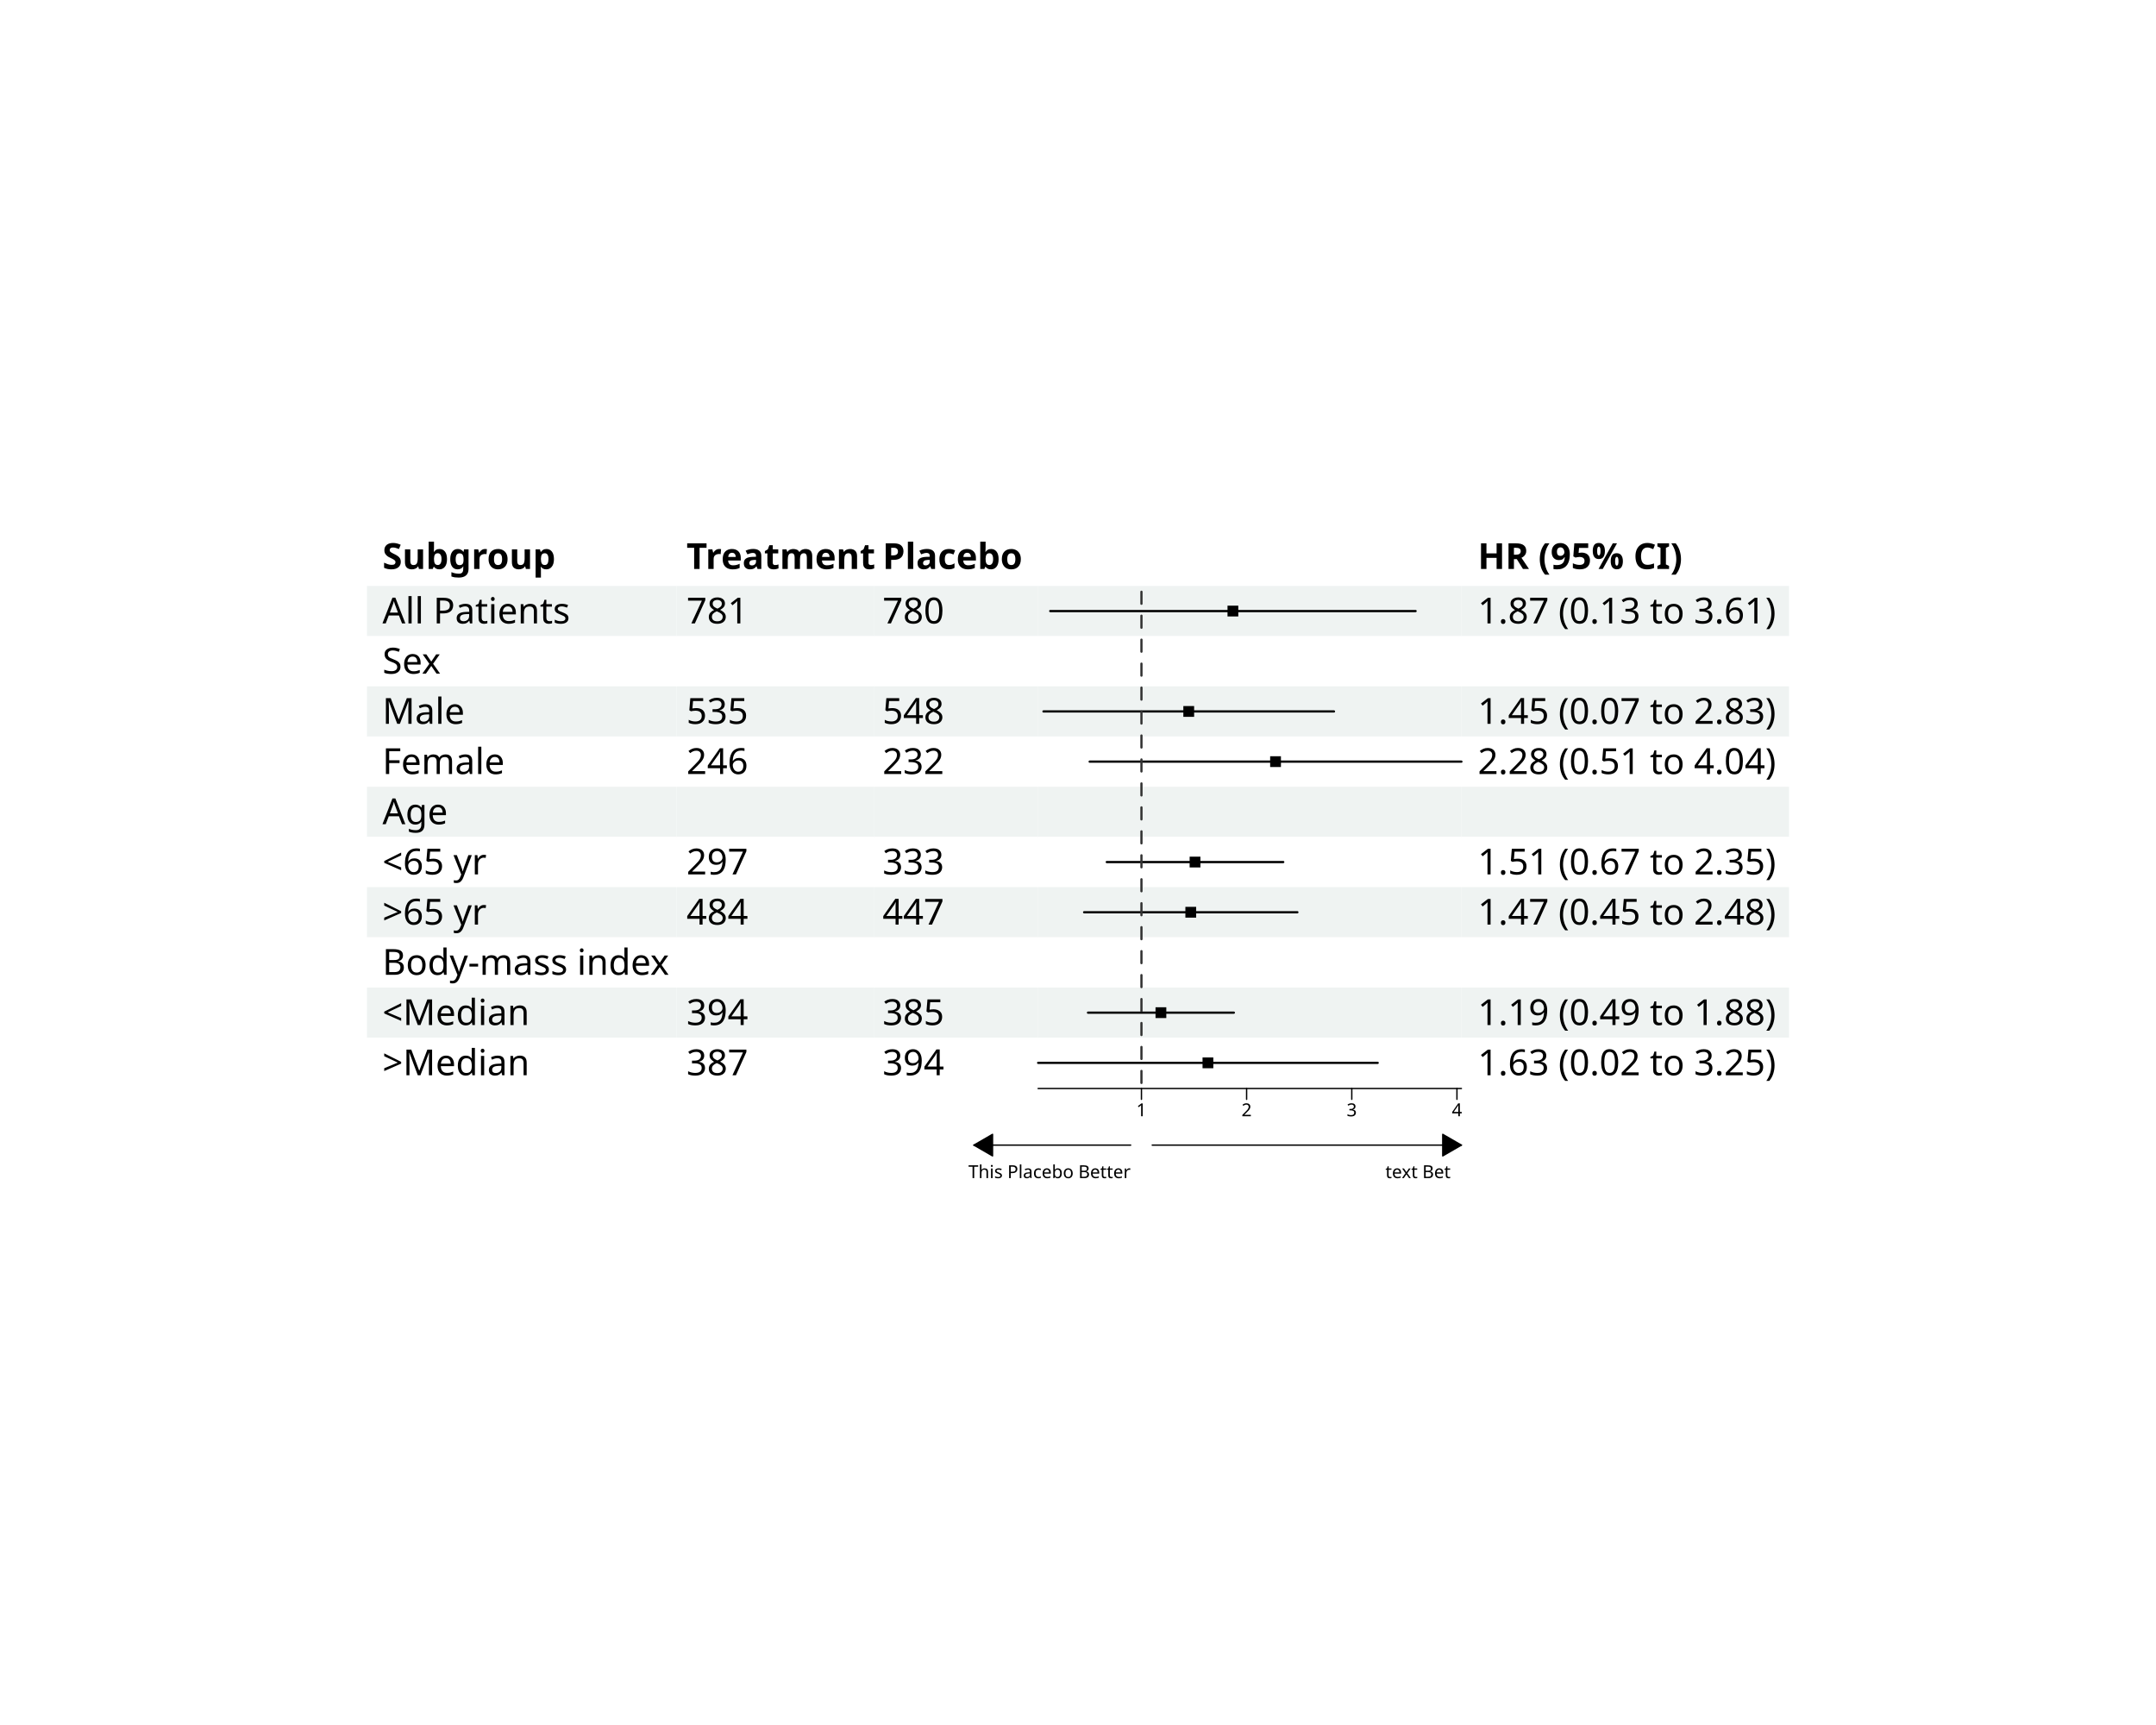
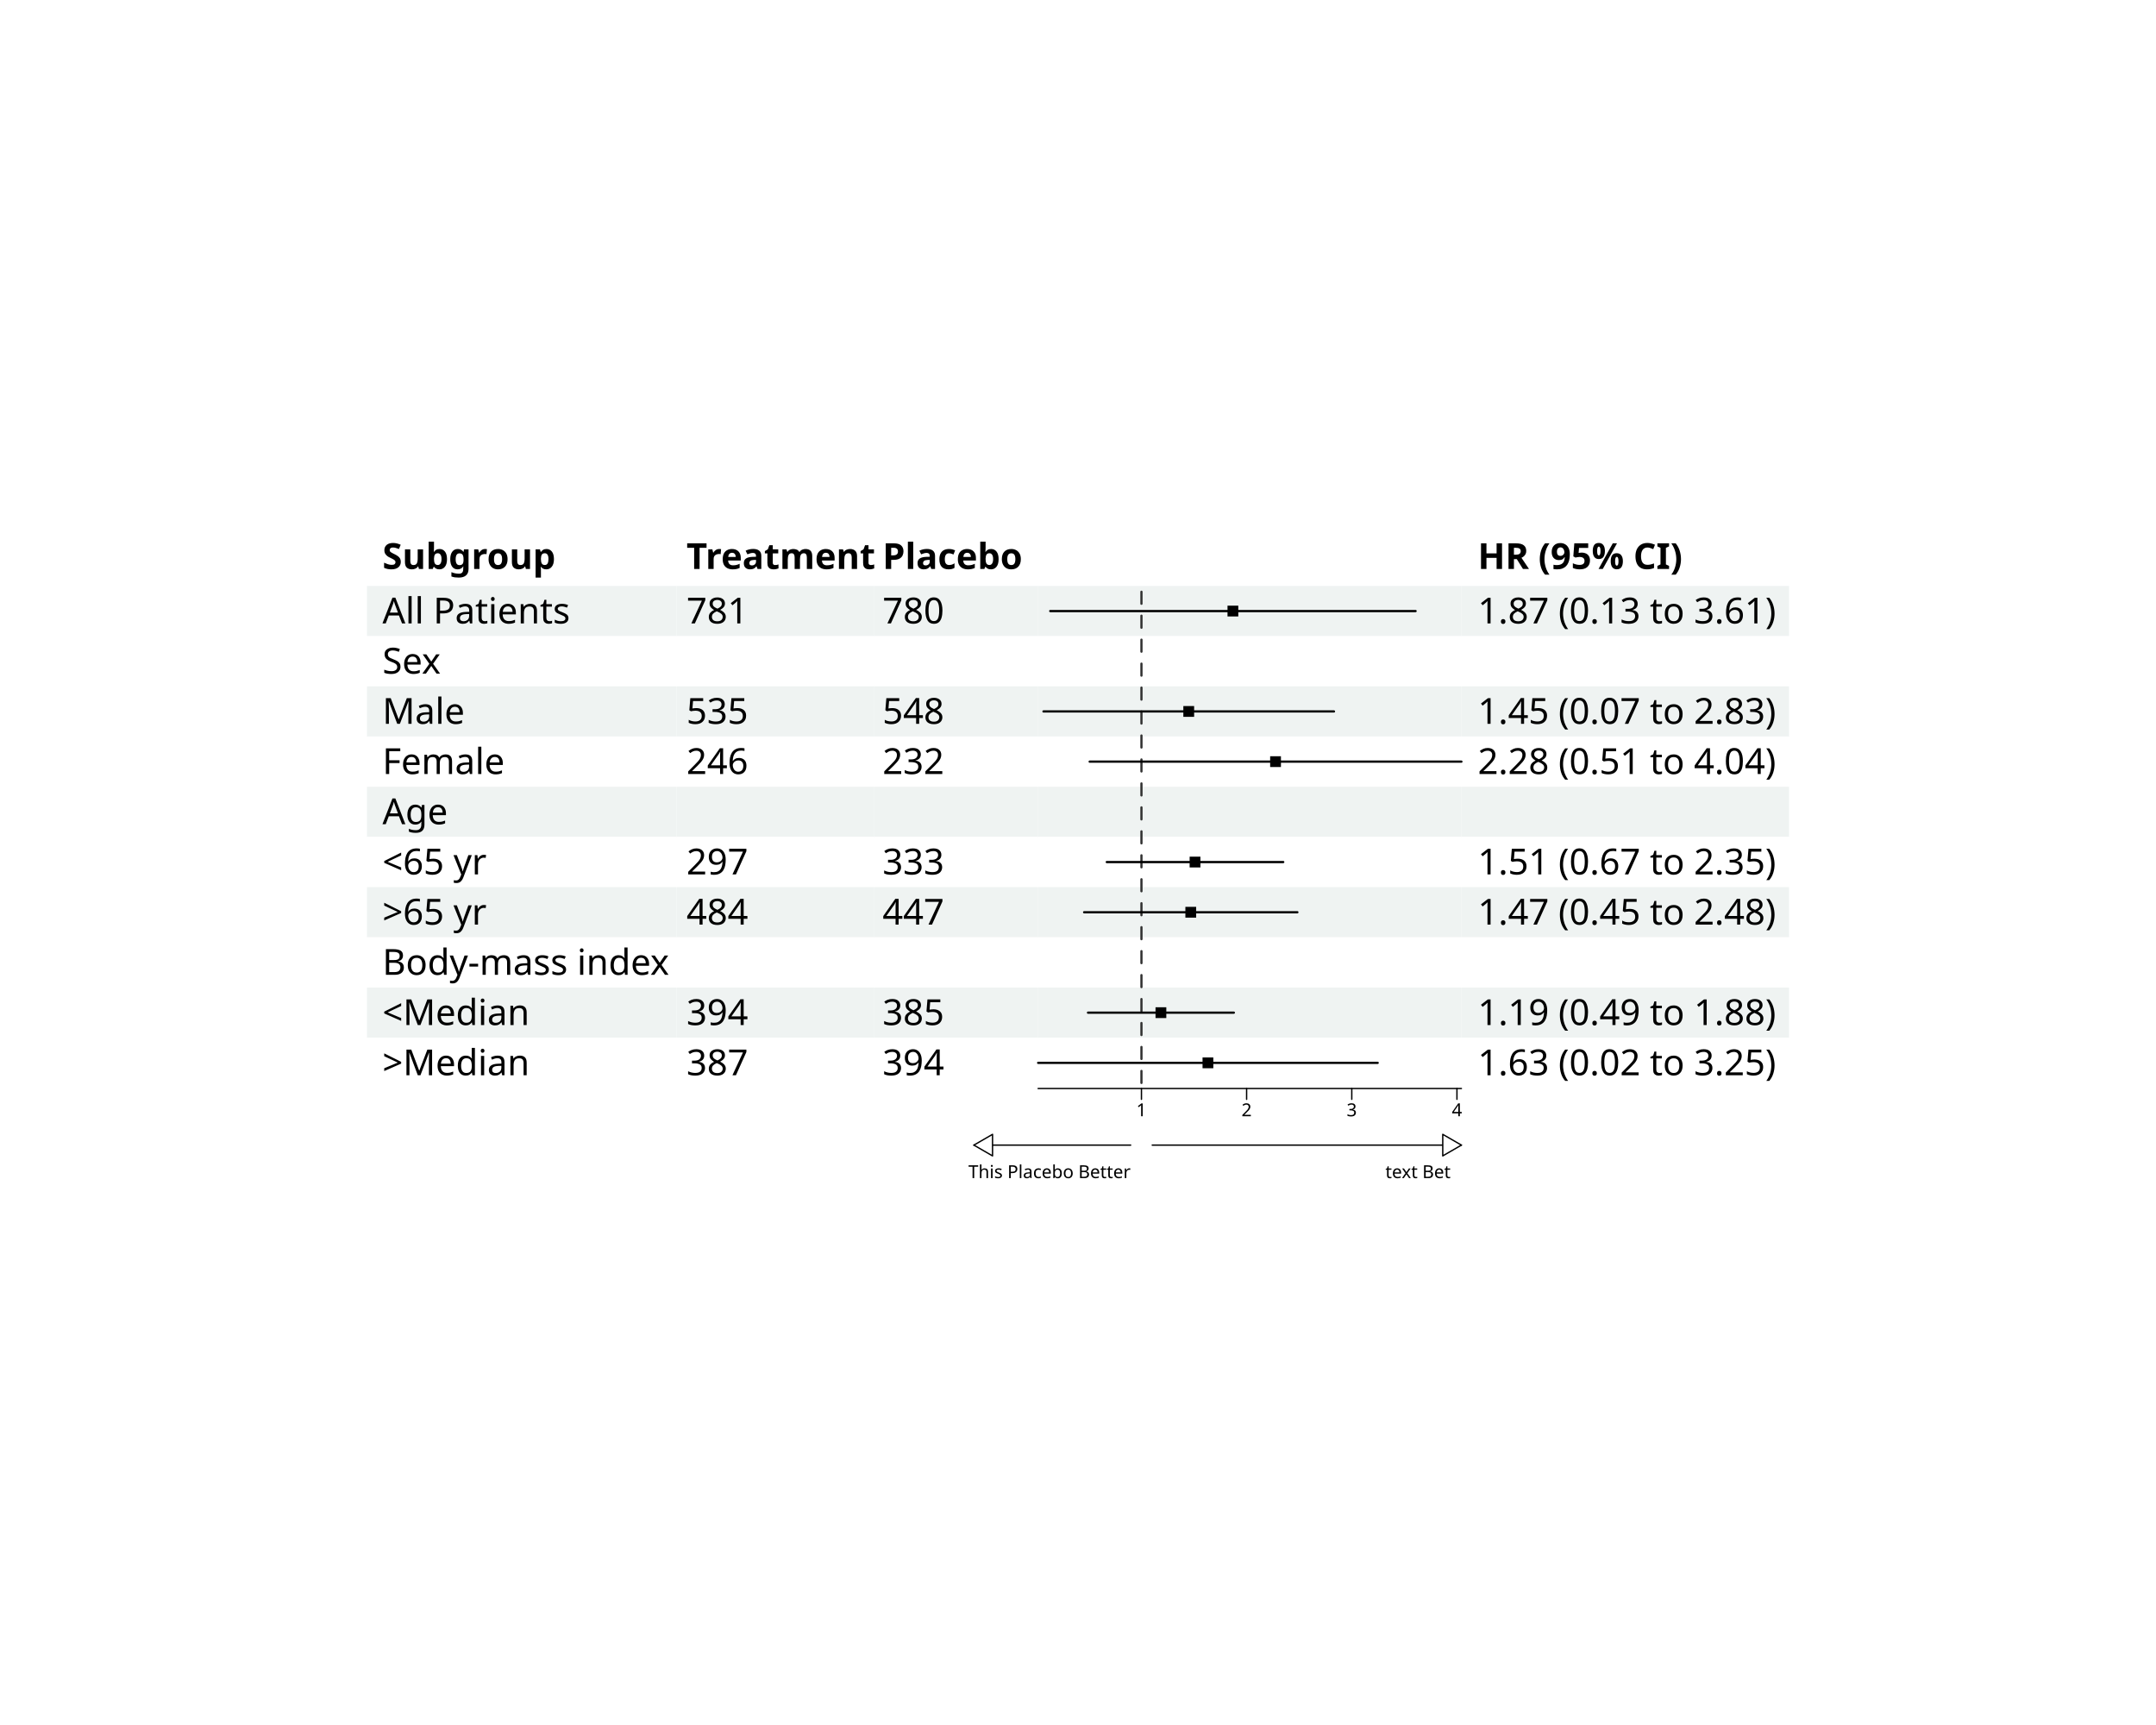
<svg xmlns="http://www.w3.org/2000/svg" class="svglite" data-engine-version="2.0" width="720.00pt" height="576.00pt" viewBox="0 0 720.00 576.00">
  <defs>
    <style type="text/css">
    .svglite line, .svglite polyline, .svglite polygon, .svglite path, .svglite rect, .svglite circle {
      fill: none;
      stroke: #000000;
      stroke-linecap: round;
      stroke-linejoin: round;
      stroke-miterlimit: 10.00;
    }
  </style>
  </defs>
  <rect width="100%" height="100%" style="stroke: none; fill: #FFFFFF;" />
  <defs>
    <clipPath id="cpMC4wMHw3MjAuMDB8MC4wMHw1NzYuMDA=">
      <rect x="0.00" y="0.00" width="720.00" height="576.00" />
    </clipPath>
  </defs>
  <g clip-path="url(#cpMC4wMHw3MjAuMDB8MC4wMHw1NzYuMDA=)">
    <rect x="122.55" y="176.06" width="103.40" height="19.60" style="stroke-width: 0.75; stroke: none; fill: #FFFFFF;" />
    <rect x="225.95" y="176.06" width="66.03" height="19.60" style="stroke-width: 0.75; stroke: none; fill: #FFFFFF;" />
    <rect x="291.98" y="176.06" width="54.71" height="19.60" style="stroke-width: 0.75; stroke: none; fill: #FFFFFF;" />
    <rect x="346.69" y="176.06" width="141.35" height="19.60" style="stroke-width: 0.75; stroke: none; fill: #FFFFFF;" />
    <rect x="488.04" y="176.06" width="109.41" height="19.60" style="stroke-width: 0.75; stroke: none; fill: #FFFFFF;" />
    <rect x="122.55" y="195.66" width="103.40" height="16.76" style="stroke-width: 0.75; stroke: none; fill: #EFF3F2;" />
    <rect x="122.55" y="212.42" width="103.40" height="16.76" style="stroke-width: 0.75; stroke: none; fill: #FFFFFF;" />
    <rect x="122.55" y="229.18" width="103.40" height="16.76" style="stroke-width: 0.75; stroke: none; fill: #EFF3F2;" />
    <rect x="122.55" y="245.94" width="103.40" height="16.76" style="stroke-width: 0.75; stroke: none; fill: #FFFFFF;" />
    <rect x="122.55" y="262.71" width="103.40" height="16.76" style="stroke-width: 0.75; stroke: none; fill: #EFF3F2;" />
    <rect x="122.55" y="279.47" width="103.40" height="16.76" style="stroke-width: 0.75; stroke: none; fill: #FFFFFF;" />
    <rect x="122.55" y="296.23" width="103.40" height="16.76" style="stroke-width: 0.75; stroke: none; fill: #EFF3F2;" />
    <rect x="122.55" y="312.99" width="103.40" height="16.76" style="stroke-width: 0.75; stroke: none; fill: #FFFFFF;" />
    <rect x="122.55" y="329.76" width="103.40" height="16.76" style="stroke-width: 0.75; stroke: none; fill: #EFF3F2;" />
    <rect x="122.55" y="346.52" width="103.40" height="16.76" style="stroke-width: 0.75; stroke: none; fill: #FFFFFF;" />
    <rect x="225.95" y="195.66" width="66.03" height="16.76" style="stroke-width: 0.75; stroke: none; fill: #EFF3F2;" />
    <rect x="225.95" y="212.42" width="66.03" height="16.76" style="stroke-width: 0.75; stroke: none; fill: #FFFFFF;" />
    <rect x="225.95" y="229.18" width="66.03" height="16.76" style="stroke-width: 0.75; stroke: none; fill: #EFF3F2;" />
    <rect x="225.95" y="245.94" width="66.03" height="16.76" style="stroke-width: 0.75; stroke: none; fill: #FFFFFF;" />
    <rect x="225.95" y="262.71" width="66.03" height="16.76" style="stroke-width: 0.75; stroke: none; fill: #EFF3F2;" />
    <rect x="225.95" y="279.47" width="66.03" height="16.76" style="stroke-width: 0.75; stroke: none; fill: #FFFFFF;" />
    <rect x="225.95" y="296.23" width="66.03" height="16.76" style="stroke-width: 0.75; stroke: none; fill: #EFF3F2;" />
    <rect x="225.95" y="312.99" width="66.03" height="16.76" style="stroke-width: 0.75; stroke: none; fill: #FFFFFF;" />
    <rect x="225.95" y="329.76" width="66.03" height="16.76" style="stroke-width: 0.75; stroke: none; fill: #EFF3F2;" />
    <rect x="225.95" y="346.52" width="66.03" height="16.76" style="stroke-width: 0.75; stroke: none; fill: #FFFFFF;" />
    <rect x="291.98" y="195.66" width="54.71" height="16.76" style="stroke-width: 0.75; stroke: none; fill: #EFF3F2;" />
    <rect x="291.98" y="212.42" width="54.71" height="16.76" style="stroke-width: 0.75; stroke: none; fill: #FFFFFF;" />
    <rect x="291.98" y="229.18" width="54.71" height="16.76" style="stroke-width: 0.75; stroke: none; fill: #EFF3F2;" />
    <rect x="291.98" y="245.94" width="54.71" height="16.76" style="stroke-width: 0.75; stroke: none; fill: #FFFFFF;" />
    <rect x="291.98" y="262.71" width="54.71" height="16.76" style="stroke-width: 0.75; stroke: none; fill: #EFF3F2;" />
    <rect x="291.98" y="279.47" width="54.71" height="16.76" style="stroke-width: 0.75; stroke: none; fill: #FFFFFF;" />
    <rect x="291.98" y="296.23" width="54.71" height="16.76" style="stroke-width: 0.75; stroke: none; fill: #EFF3F2;" />
    <rect x="291.98" y="312.99" width="54.71" height="16.76" style="stroke-width: 0.75; stroke: none; fill: #FFFFFF;" />
    <rect x="291.98" y="329.76" width="54.71" height="16.76" style="stroke-width: 0.75; stroke: none; fill: #EFF3F2;" />
    <rect x="291.98" y="346.52" width="54.71" height="16.76" style="stroke-width: 0.75; stroke: none; fill: #FFFFFF;" />
    <rect x="346.69" y="195.66" width="141.35" height="16.76" style="stroke-width: 0.75; stroke: none; fill: #EFF3F2;" />
    <rect x="346.69" y="212.42" width="141.35" height="16.76" style="stroke-width: 0.75; stroke: none; fill: #FFFFFF;" />
    <rect x="346.69" y="229.18" width="141.35" height="16.76" style="stroke-width: 0.75; stroke: none; fill: #EFF3F2;" />
    <rect x="346.69" y="245.94" width="141.35" height="16.76" style="stroke-width: 0.75; stroke: none; fill: #FFFFFF;" />
    <rect x="346.69" y="262.71" width="141.35" height="16.76" style="stroke-width: 0.75; stroke: none; fill: #EFF3F2;" />
    <rect x="346.69" y="279.47" width="141.35" height="16.76" style="stroke-width: 0.75; stroke: none; fill: #FFFFFF;" />
    <rect x="346.69" y="296.23" width="141.35" height="16.76" style="stroke-width: 0.75; stroke: none; fill: #EFF3F2;" />
    <rect x="346.69" y="312.99" width="141.35" height="16.76" style="stroke-width: 0.75; stroke: none; fill: #FFFFFF;" />
    <rect x="346.69" y="329.76" width="141.35" height="16.76" style="stroke-width: 0.75; stroke: none; fill: #EFF3F2;" />
    <rect x="346.69" y="346.52" width="141.35" height="16.76" style="stroke-width: 0.75; stroke: none; fill: #FFFFFF;" />
    <rect x="488.04" y="195.66" width="109.41" height="16.76" style="stroke-width: 0.75; stroke: none; fill: #EFF3F2;" />
    <rect x="488.04" y="212.42" width="109.41" height="16.76" style="stroke-width: 0.75; stroke: none; fill: #FFFFFF;" />
    <rect x="488.04" y="229.18" width="109.41" height="16.76" style="stroke-width: 0.75; stroke: none; fill: #EFF3F2;" />
    <rect x="488.04" y="245.94" width="109.41" height="16.76" style="stroke-width: 0.75; stroke: none; fill: #FFFFFF;" />
    <rect x="488.04" y="262.71" width="109.41" height="16.76" style="stroke-width: 0.75; stroke: none; fill: #EFF3F2;" />
    <rect x="488.04" y="279.47" width="109.41" height="16.76" style="stroke-width: 0.75; stroke: none; fill: #FFFFFF;" />
    <rect x="488.04" y="296.23" width="109.41" height="16.76" style="stroke-width: 0.75; stroke: none; fill: #EFF3F2;" />
    <rect x="488.04" y="312.99" width="109.41" height="16.76" style="stroke-width: 0.75; stroke: none; fill: #FFFFFF;" />
    <rect x="488.04" y="329.76" width="109.41" height="16.76" style="stroke-width: 0.75; stroke: none; fill: #EFF3F2;" />
    <rect x="488.04" y="346.52" width="109.41" height="16.76" style="stroke-width: 0.75; stroke: none; fill: #FFFFFF;" />
    <text x="127.72" y="189.99" style="font-size: 12.00px; font-weight: bold; font-family: sans;" textLength="52.05px" lengthAdjust="spacingAndGlyphs">Subgroup</text>
    <text x="127.72" y="208.17" style="font-size: 12.00px; font-family: sans;" textLength="70.03px" lengthAdjust="spacingAndGlyphs">   All Patients</text>
    <text x="229.25" y="189.99" style="font-size: 12.00px; font-weight: bold; font-family: sans;" textLength="54.69px" lengthAdjust="spacingAndGlyphs">Treatment</text>
    <text x="127.72" y="224.93" style="font-size: 12.00px; font-family: sans;" textLength="20.69px" lengthAdjust="spacingAndGlyphs">Sex</text>
    <text x="294.72" y="189.99" style="font-size: 12.00px; font-weight: bold; font-family: sans;" textLength="43.37px" lengthAdjust="spacingAndGlyphs">Placebo</text>
    <text x="127.72" y="241.69" style="font-size: 12.00px; font-family: sans;" textLength="42.68px" lengthAdjust="spacingAndGlyphs">     Male</text>
    <text x="353.76" y="189.99" style="font-size: 12.00px; font-weight: bold; font-family: sans;" textLength="3.33px" lengthAdjust="spacingAndGlyphs"> </text>
    <text x="127.72" y="258.45" style="font-size: 12.00px; font-family: sans;" textLength="56.69px" lengthAdjust="spacingAndGlyphs">     Female</text>
    <text x="493.51" y="189.99" style="font-size: 12.00px; font-weight: bold; font-family: sans;" textLength="68.02px" lengthAdjust="spacingAndGlyphs">HR (95% CI)</text>
    <text x="127.72" y="275.22" style="font-size: 12.00px; font-family: sans;" textLength="21.36px" lengthAdjust="spacingAndGlyphs">Age</text>
    <text x="127.72" y="291.98" style="font-size: 12.00px; font-family: sans;" textLength="50.36px" lengthAdjust="spacingAndGlyphs">     &lt;65 yr</text>
    <text x="127.72" y="308.74" style="font-size: 12.00px; font-family: sans;" textLength="50.36px" lengthAdjust="spacingAndGlyphs">     &gt;65 yr</text>
    <text x="127.72" y="325.50" style="font-size: 12.00px; font-family: sans;" textLength="92.07px" lengthAdjust="spacingAndGlyphs">Body-mass index</text>
    <text x="127.72" y="342.27" style="font-size: 12.00px; font-family: sans;" textLength="63.04px" lengthAdjust="spacingAndGlyphs">     &lt;Median</text>
    <text x="127.72" y="359.03" style="font-size: 12.00px; font-family: sans;" textLength="63.04px" lengthAdjust="spacingAndGlyphs">     &gt;Median</text>
    <text x="229.25" y="208.17" style="font-size: 12.00px; font-family: sans;" textLength="20.02px" lengthAdjust="spacingAndGlyphs">781</text>
    <text x="229.25" y="241.69" style="font-size: 12.00px; font-family: sans;" textLength="20.02px" lengthAdjust="spacingAndGlyphs">535</text>
    <text x="229.25" y="258.45" style="font-size: 12.00px; font-family: sans;" textLength="20.02px" lengthAdjust="spacingAndGlyphs">246</text>
    <text x="229.25" y="291.98" style="font-size: 12.00px; font-family: sans;" textLength="20.02px" lengthAdjust="spacingAndGlyphs">297</text>
    <text x="229.25" y="308.74" style="font-size: 12.00px; font-family: sans;" textLength="20.02px" lengthAdjust="spacingAndGlyphs">484</text>
    <text x="229.25" y="342.27" style="font-size: 12.00px; font-family: sans;" textLength="20.02px" lengthAdjust="spacingAndGlyphs">394</text>
    <text x="229.25" y="359.03" style="font-size: 12.00px; font-family: sans;" textLength="20.02px" lengthAdjust="spacingAndGlyphs">387</text>
    <text x="294.72" y="208.17" style="font-size: 12.00px; font-family: sans;" textLength="20.02px" lengthAdjust="spacingAndGlyphs">780</text>
    <text x="294.72" y="241.69" style="font-size: 12.00px; font-family: sans;" textLength="20.02px" lengthAdjust="spacingAndGlyphs">548</text>
    <text x="294.72" y="258.45" style="font-size: 12.00px; font-family: sans;" textLength="20.02px" lengthAdjust="spacingAndGlyphs">232</text>
    <text x="294.72" y="291.98" style="font-size: 12.00px; font-family: sans;" textLength="20.02px" lengthAdjust="spacingAndGlyphs">333</text>
    <text x="294.72" y="308.74" style="font-size: 12.00px; font-family: sans;" textLength="20.02px" lengthAdjust="spacingAndGlyphs">447</text>
    <text x="294.72" y="342.27" style="font-size: 12.00px; font-family: sans;" textLength="20.02px" lengthAdjust="spacingAndGlyphs">385</text>
    <text x="294.72" y="359.03" style="font-size: 12.00px; font-family: sans;" textLength="20.02px" lengthAdjust="spacingAndGlyphs">394</text>
    <text x="353.76" y="208.17" style="font-size: 12.00px; font-family: sans;" textLength="130.01px" lengthAdjust="spacingAndGlyphs">                                       </text>
    <text x="353.76" y="224.93" style="font-size: 12.00px; font-family: sans;" textLength="130.01px" lengthAdjust="spacingAndGlyphs">                                       </text>
    <text x="353.76" y="241.69" style="font-size: 12.00px; font-family: sans;" textLength="130.01px" lengthAdjust="spacingAndGlyphs">                                       </text>
    <text x="353.76" y="258.45" style="font-size: 12.00px; font-family: sans;" textLength="130.01px" lengthAdjust="spacingAndGlyphs">                                       </text>
    <text x="353.76" y="275.22" style="font-size: 12.00px; font-family: sans;" textLength="130.01px" lengthAdjust="spacingAndGlyphs">                                       </text>
    <text x="353.76" y="291.98" style="font-size: 12.00px; font-family: sans;" textLength="130.01px" lengthAdjust="spacingAndGlyphs">                                       </text>
    <text x="353.76" y="308.74" style="font-size: 12.00px; font-family: sans;" textLength="130.01px" lengthAdjust="spacingAndGlyphs">                                       </text>
    <text x="353.76" y="325.50" style="font-size: 12.00px; font-family: sans;" textLength="130.01px" lengthAdjust="spacingAndGlyphs">                                       </text>
    <text x="353.76" y="342.27" style="font-size: 12.00px; font-family: sans;" textLength="130.01px" lengthAdjust="spacingAndGlyphs">                                       </text>
    <text x="353.76" y="359.03" style="font-size: 12.00px; font-family: sans;" textLength="130.01px" lengthAdjust="spacingAndGlyphs">                                       </text>
    <text x="493.51" y="208.17" style="font-size: 12.00px; font-family: sans;" textLength="98.07px" lengthAdjust="spacingAndGlyphs">1.87 (0.13 to 3.61)</text>
    <text x="493.51" y="241.69" style="font-size: 12.00px; font-family: sans;" textLength="98.07px" lengthAdjust="spacingAndGlyphs">1.45 (0.07 to 2.83)</text>
    <text x="493.51" y="258.45" style="font-size: 12.00px; font-family: sans;" textLength="98.07px" lengthAdjust="spacingAndGlyphs">2.28 (0.51 to 4.04)</text>
    <text x="493.51" y="291.98" style="font-size: 12.00px; font-family: sans;" textLength="98.07px" lengthAdjust="spacingAndGlyphs">1.51 (0.67 to 2.35)</text>
    <text x="493.51" y="308.74" style="font-size: 12.00px; font-family: sans;" textLength="98.07px" lengthAdjust="spacingAndGlyphs">1.47 (0.45 to 2.48)</text>
    <text x="493.51" y="342.27" style="font-size: 12.00px; font-family: sans;" textLength="98.07px" lengthAdjust="spacingAndGlyphs">1.19 (0.49 to 1.88)</text>
    <text x="493.51" y="359.03" style="font-size: 12.00px; font-family: sans;" textLength="98.07px" lengthAdjust="spacingAndGlyphs">1.63 (0.02 to 3.25)</text>
+     <line x1="381.19" y1="361.60" x2="381.19" y2="197.33" style="stroke-width: 0.75; stroke: #333333; stroke-dasharray: 4.00,4.00;" />
    <polyline points="350.73,204.04 472.74,204.04 " style="stroke-width: 0.75;" />
    <polygon points="409.93,205.84 413.53,205.84 413.53,202.24 409.93,202.24 " style="stroke-width: 0.75; stroke: none; fill: #000000;" />
    <polyline points="348.47,237.56 445.48,237.56 " style="stroke-width: 0.75;" />
    <polygon points="395.18,239.36 398.78,239.36 398.78,235.76 395.18,235.76 " style="stroke-width: 0.75; stroke: none; fill: #000000;" />
    <polyline points="363.90,254.32 488.04,254.32 " style="stroke-width: 0.75;" />
    <polygon points="424.17,256.12 427.77,256.12 427.77,252.52 424.17,252.52 " style="stroke-width: 0.75; stroke: none; fill: #000000;" />
    <polyline points="369.61,287.85 428.54,287.85 " style="stroke-width: 0.75;" />
    <polygon points="397.28,289.65 400.88,289.65 400.88,286.05 397.28,286.05 " style="stroke-width: 0.75; stroke: none; fill: #000000;" />
    <polyline points="362.05,304.61 433.26,304.61 " style="stroke-width: 0.75;" />
    <polygon points="395.86,306.41 399.46,306.41 399.46,302.81 395.86,302.81 " style="stroke-width: 0.75; stroke: none; fill: #000000;" />
    <polyline points="363.34,338.14 412.04,338.14 " style="stroke-width: 0.75;" />
    <polygon points="385.89,339.94 389.49,339.94 389.49,336.34 385.89,336.34 " style="stroke-width: 0.75; stroke: none; fill: #000000;" />
    <polyline points="346.69,354.90 460.08,354.90 " style="stroke-width: 0.75;" />
    <polygon points="401.59,356.70 405.19,356.70 405.19,353.10 401.59,353.10 " style="stroke-width: 0.75; stroke: none; fill: #000000;" />
-     <line x1="381.19" y1="361.60" x2="381.19" y2="197.33" style="stroke-width: 0.75; stroke: #333333; stroke-dasharray: 4.00,4.00;" />
    <polyline points="346.69,363.47 488.04,363.47 " style="stroke-width: 0.45;" />
    <line x1="381.19" y1="363.47" x2="381.19" y2="367.07" style="stroke-width: 0.45;" />
    <line x1="416.31" y1="363.47" x2="416.31" y2="367.07" style="stroke-width: 0.45;" />
    <line x1="451.43" y1="363.47" x2="451.43" y2="367.07" style="stroke-width: 0.45;" />
    <line x1="486.55" y1="363.47" x2="486.55" y2="367.07" style="stroke-width: 0.45;" />
    <text x="381.19" y="372.74" text-anchor="middle" style="font-size: 6.00px; font-family: sans;" textLength="3.34px" lengthAdjust="spacingAndGlyphs">1</text>
    <text x="416.31" y="372.74" text-anchor="middle" style="font-size: 6.00px; font-family: sans;" textLength="3.34px" lengthAdjust="spacingAndGlyphs">2</text>
    <text x="451.43" y="372.74" text-anchor="middle" style="font-size: 6.00px; font-family: sans;" textLength="3.34px" lengthAdjust="spacingAndGlyphs">3</text>
    <text x="486.55" y="372.74" text-anchor="middle" style="font-size: 6.00px; font-family: sans;" textLength="3.34px" lengthAdjust="spacingAndGlyphs">4</text>
    <text x="377.59" y="393.39" text-anchor="end" style="font-size: 6.00px; font-family: sans;" textLength="52.37px" lengthAdjust="spacingAndGlyphs">This Placebo Better</text>
    <line x1="325.23" y1="382.37" x2="377.59" y2="382.37" style="stroke-width: 0.45;" />
-     <polygon points="331.46,378.77 325.23,382.37 331.46,385.97 " style="stroke-width: 0.45; fill: #000000;" />
+     <polygon points="331.46,378.77 325.23,382.37 331.46,385.97 " style="stroke-width: 0.45; fill: #FFFFFF;" />
    <text x="484.44" y="393.39" text-anchor="end" style="font-size: 6.00px; font-family: sans;" textLength="22.01px" lengthAdjust="spacingAndGlyphs"> text Bet</text>
    <line x1="488.04" y1="382.37" x2="384.79" y2="382.37" style="stroke-width: 0.45;" />
-     <polygon points="481.81,385.97 488.04,382.37 481.81,378.77 " style="stroke-width: 0.45; fill: #000000;" />
+     <polygon points="481.81,385.97 488.04,382.37 481.81,378.77 " style="stroke-width: 0.45; fill: #FFFFFF;" />
  </g>
</svg>
